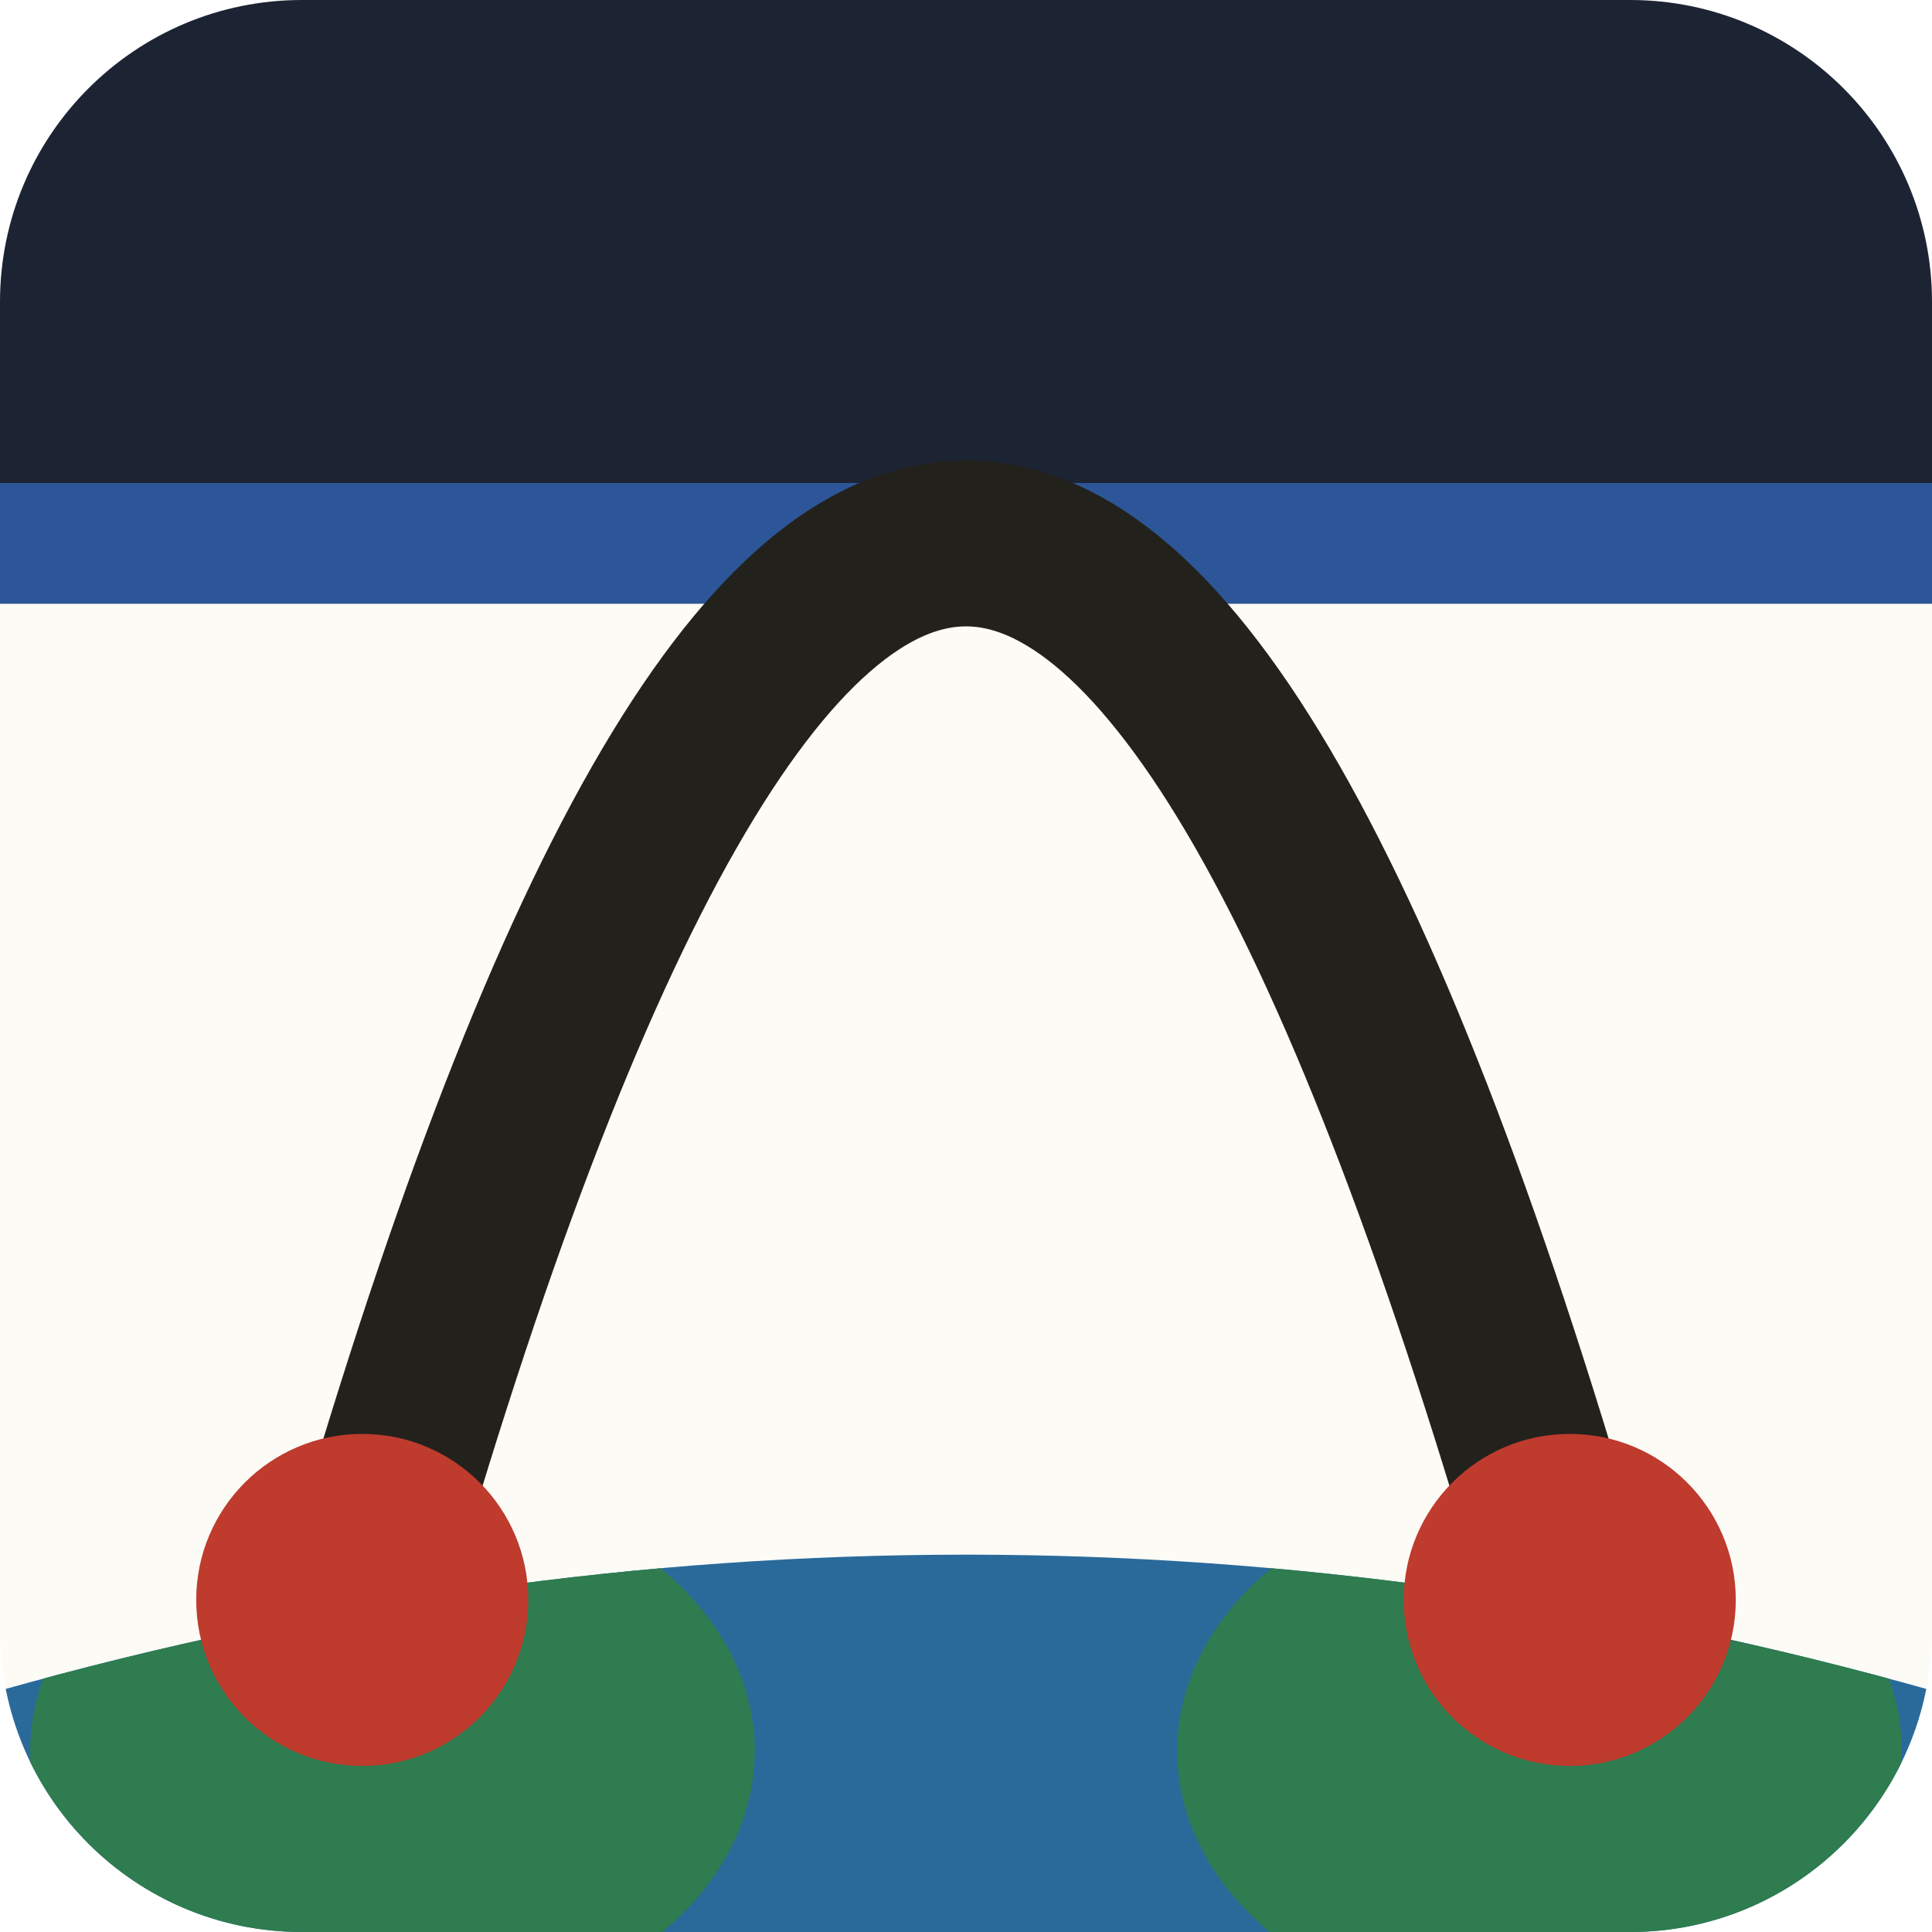
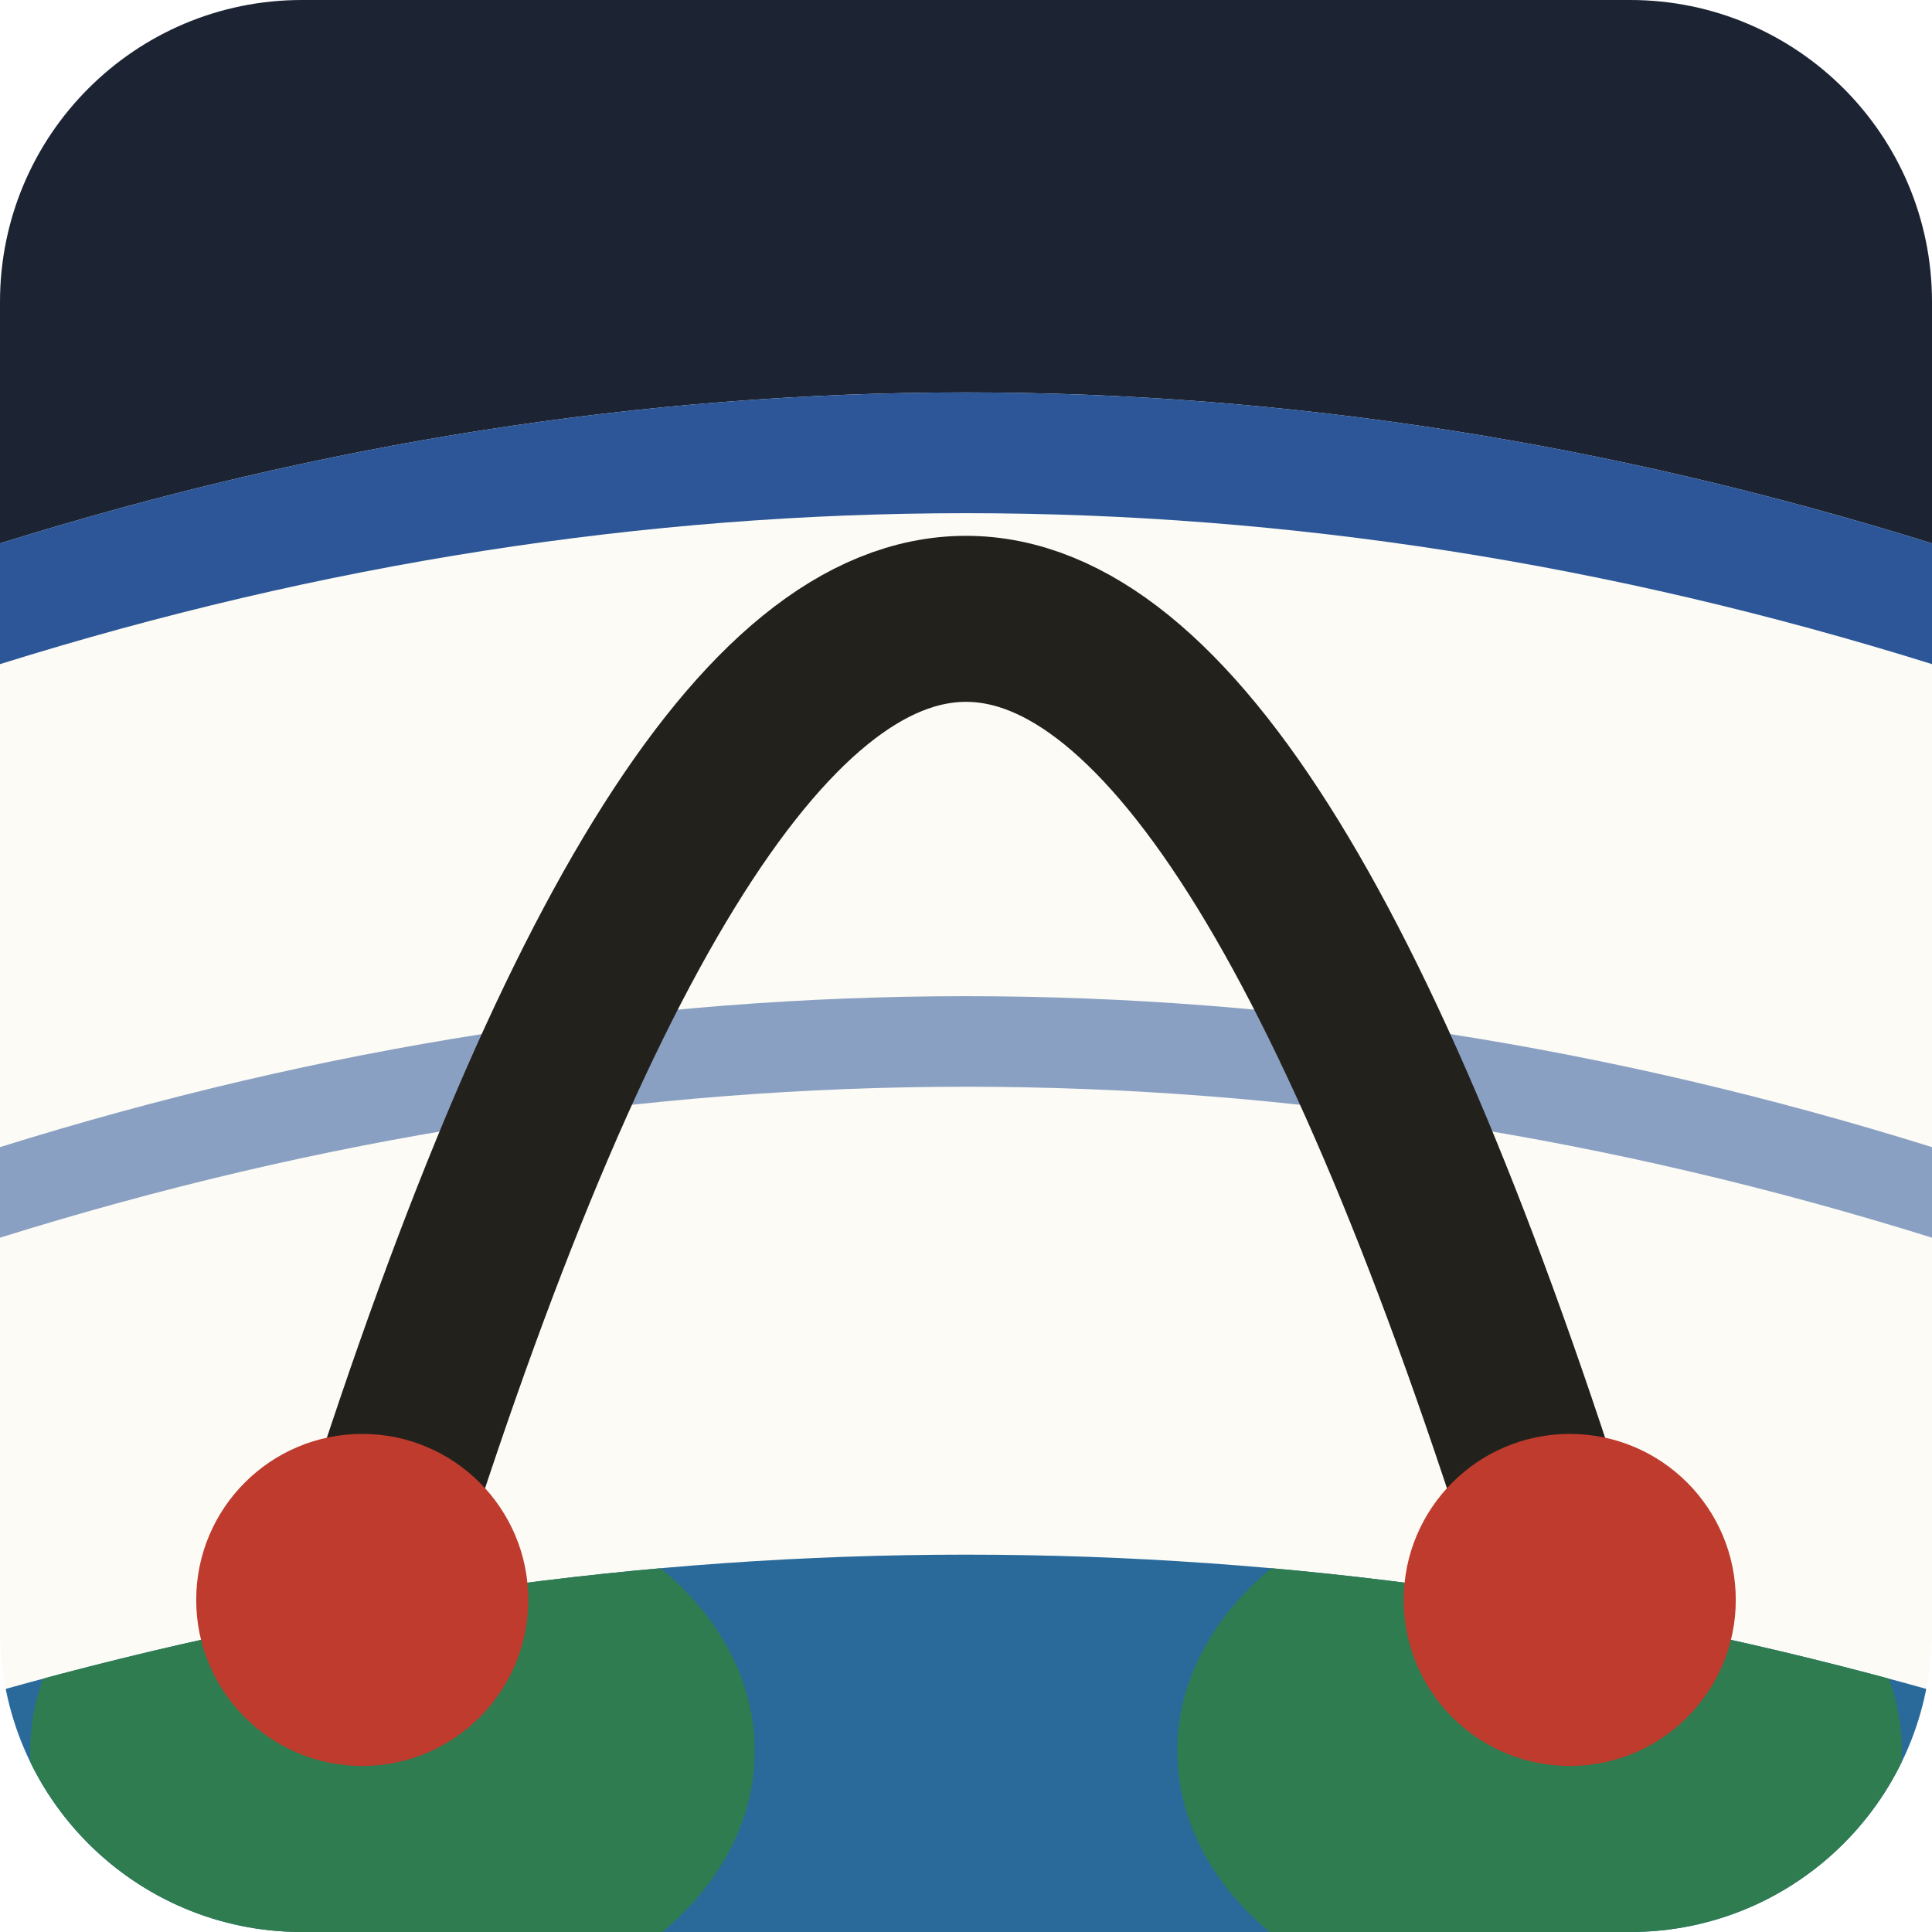
<svg xmlns="http://www.w3.org/2000/svg" viewBox="0 0 64 64">
  <style>
    .sky { fill: #fcfbf6; }
    .space { fill: #1c2434; }
    .iono { fill: #2c5697; }
    .ocean { fill: #2a6a9b; }
    .land { fill: #2e7c4f; }
    .hop { stroke: #23211c; }
    .station { fill: #be3b2e; }
    @media (prefers-color-scheme: dark) {
      .sky { fill: #15293f; }
      .space { fill: #060b12; }
      .iono { fill: #7fa8dc; }
      .ocean { fill: #3d7fb5; }
      .land { fill: #6fbe8b; }
      .hop { stroke: #dce8f2; }
      .station { fill: #e0685c; }
    }
  </style>
  <clipPath id="r">
    <rect width="64" height="64" rx="10" />
  </clipPath>
  <clipPath id="e">
    <path d="M 0 56 Q 32 47 64 56 L 64 64 L 0 64 Z" />
  </clipPath>
  <g clip-path="url(#r)">
    <rect class="sky" width="64" height="64" />
-     <rect class="space" width="64" height="16" />
-     <rect class="iono" y="16" width="64" height="4" />
+     <path class="space" d="M 0 0 L 64 0 L 64 18 Q 32 8 0 18 Z" />
+     <path class="iono" d="M 0 18 Q 32 8 64 18 L 64 22 Q 32 12 0 22 Z" />
+     <path class="iono" opacity="0.55" d="M 0 38 Q 32 28 64 38 L 64 41 Q 32 31 0 41 Z" />
    <path class="ocean" d="M 0 56 Q 32 47 64 56 L 64 64 L 0 64 Z" />
    <g clip-path="url(#e)">
      <ellipse class="land" cx="13" cy="58" rx="12" ry="9" />
      <ellipse class="land" cx="51" cy="58" rx="12" ry="9" />
    </g>
-     <path class="hop" d="M 12 53 Q 32 -17 52 53" fill="none" stroke-width="5.5" stroke-linecap="round" />
+     <path class="hop" d="M 12 53 Q 32 -12 52 53" fill="none" stroke-width="5.5" stroke-linecap="round" />
    <circle class="station" cx="12" cy="53" r="5.5" />
    <circle class="station" cx="52" cy="53" r="5.5" />
  </g>
</svg>
